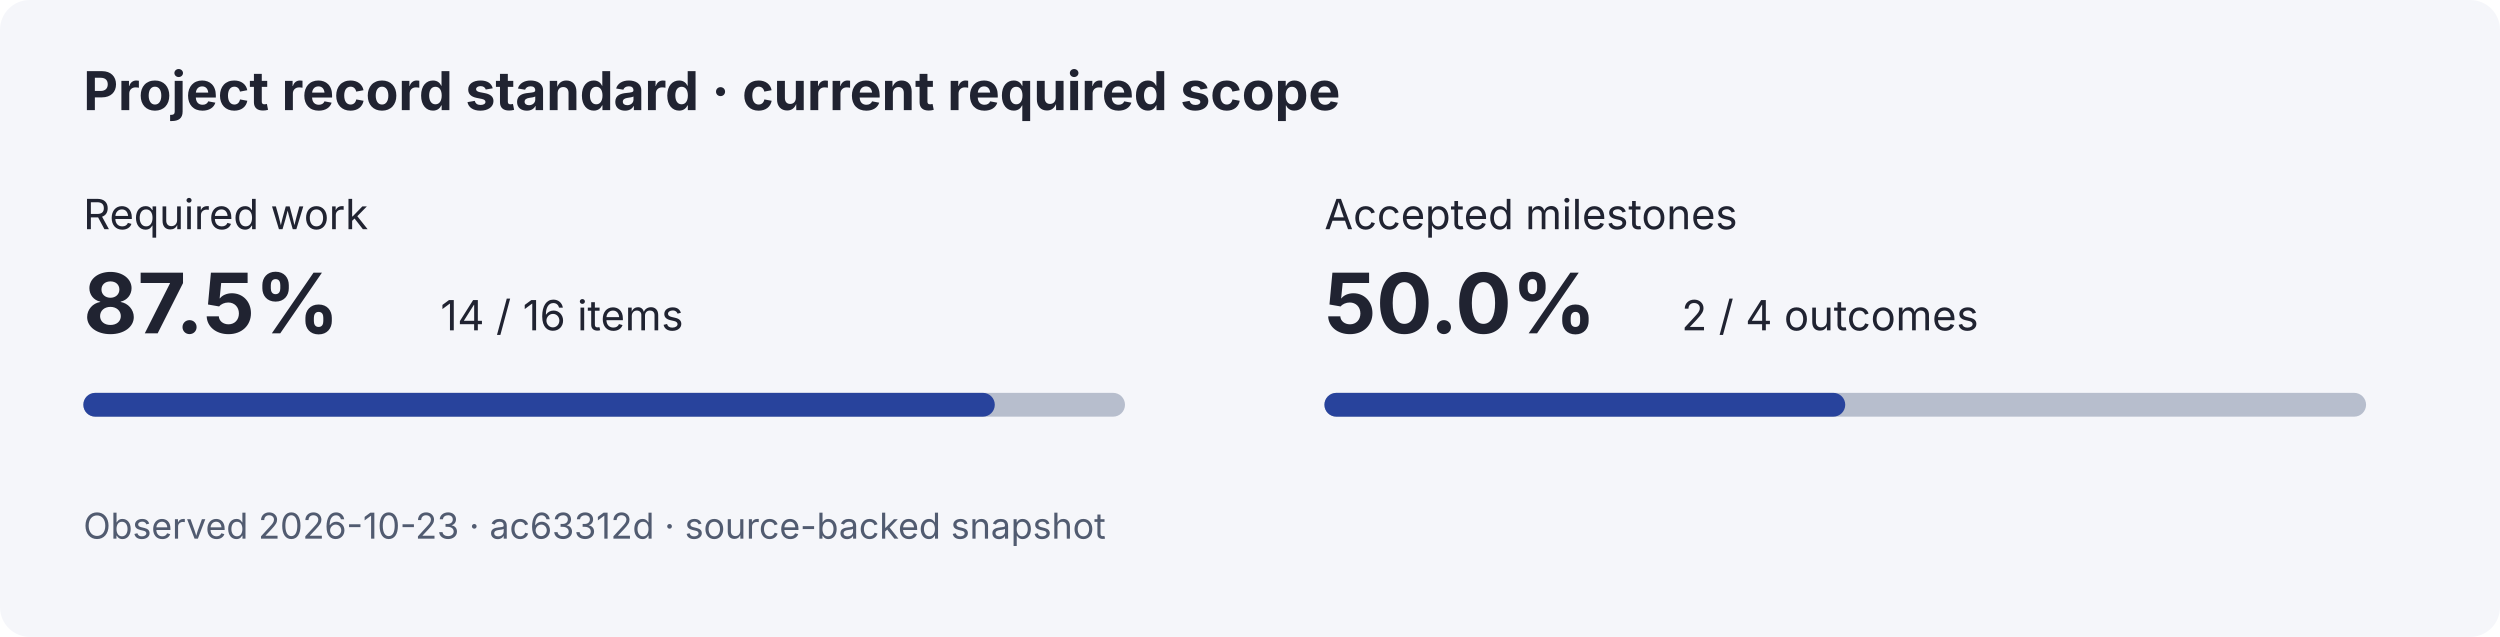
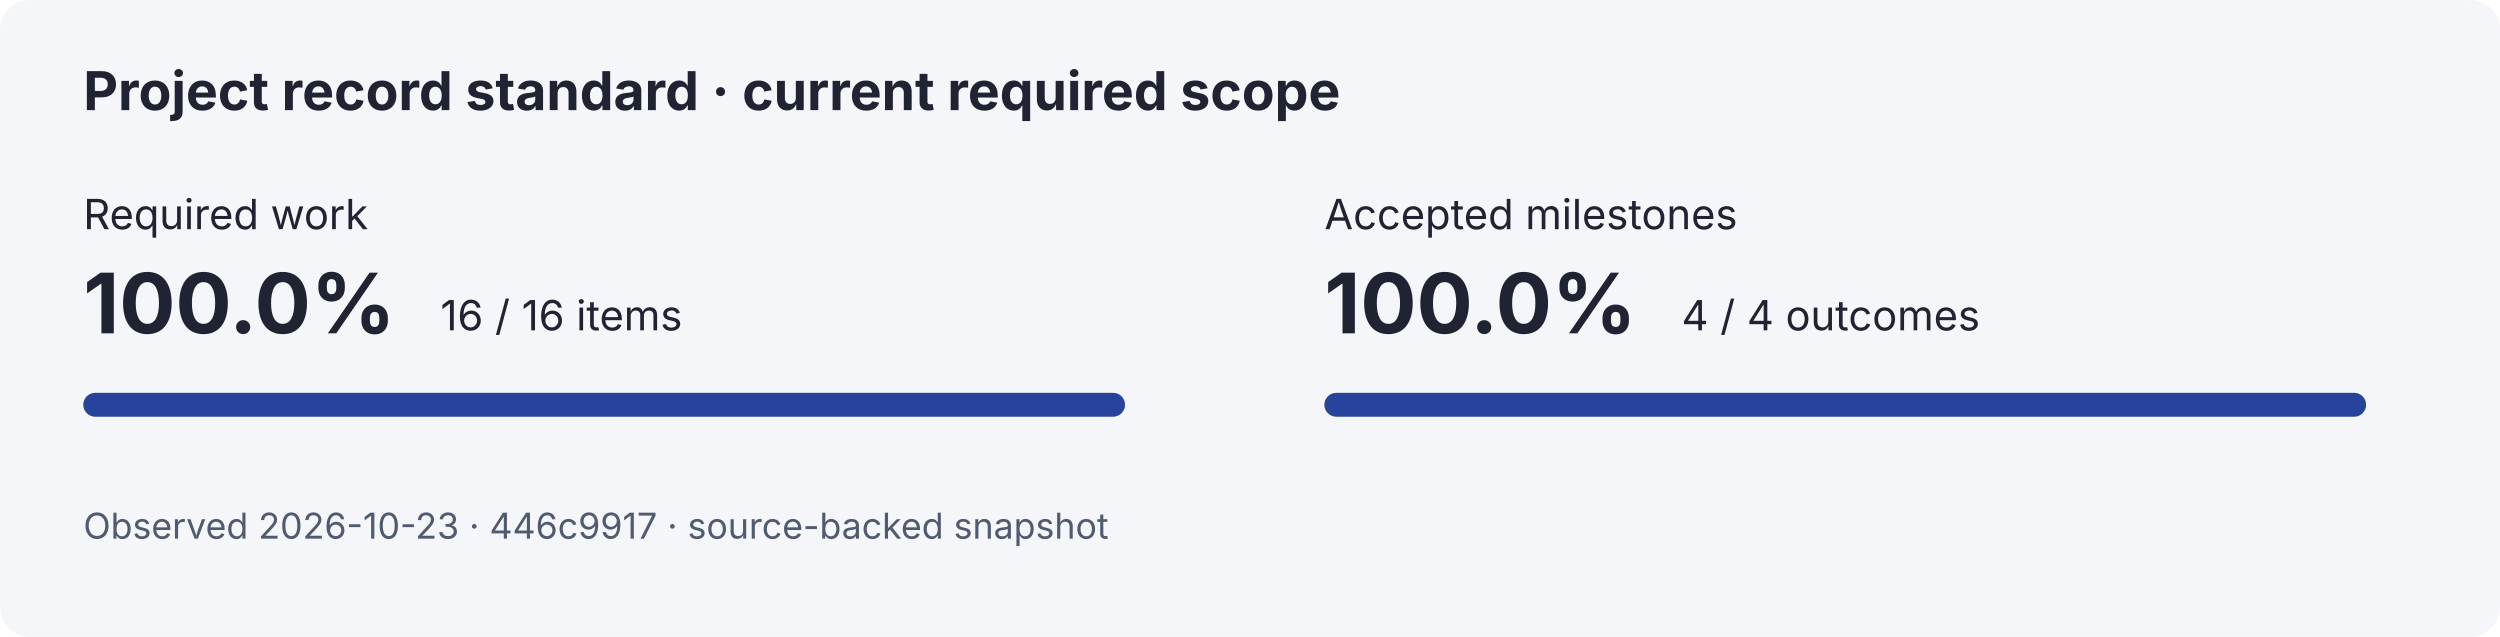
<svg xmlns="http://www.w3.org/2000/svg" role="img" aria-labelledby="title desc" viewBox="0 0 840 214">
  <rect width="840" height="214" rx="10" fill="#F5F6FA" />
  <g font-family="system-ui, -apple-system, sans-serif" fill="#202331">
    <text x="28" y="37" font-size="18" font-weight="700">Project record standard · current required scope</text>
    <text x="28" y="77" font-size="14">Required work</text>
-     <text x="28" y="112" font-size="28" font-weight="700">87.5%</text>
-     <text x="148" y="111" font-size="14">14 / 16 items</text>
+     <text x="28" y="112" font-size="28" font-weight="700">100.0%</text>
+     <text x="148" y="111" font-size="14">16 / 16 items</text>
    <rect x="28" y="132" width="350" height="8" rx="4" fill="#B7BECD" />
-     <rect x="28" y="132" width="306.25" height="8" rx="4" fill="#28439C" />
+     <rect x="28" y="132" width="350.00" height="8" rx="4" fill="#28439C" />
    <text x="445" y="77" font-size="14">Accepted milestones</text>
-     <text x="445" y="112" font-size="28" font-weight="700">50.0%</text>
-     <text x="565" y="111" font-size="14">2 / 4 outcomes</text>
+     <text x="445" y="112" font-size="28" font-weight="700">100.0%</text>
+     <text x="565" y="111" font-size="14">4 / 4 outcomes</text>
    <rect x="445" y="132" width="350" height="8" rx="4" fill="#B7BECD" />
-     <rect x="445" y="132" width="175.00" height="8" rx="4" fill="#28439C" />
-     <text x="28" y="181" font-size="12" fill="#515B70">Observed 2026-10-23 · ac63312d · source-backed snapshot</text>
+     <rect x="445" y="132" width="350.00" height="8" rx="4" fill="#28439C" />
+     <text x="28" y="181" font-size="12" fill="#515B70">Observed 2026-10-23 · 446c9917 · source-backed snapshot</text>
  </g>
</svg>
